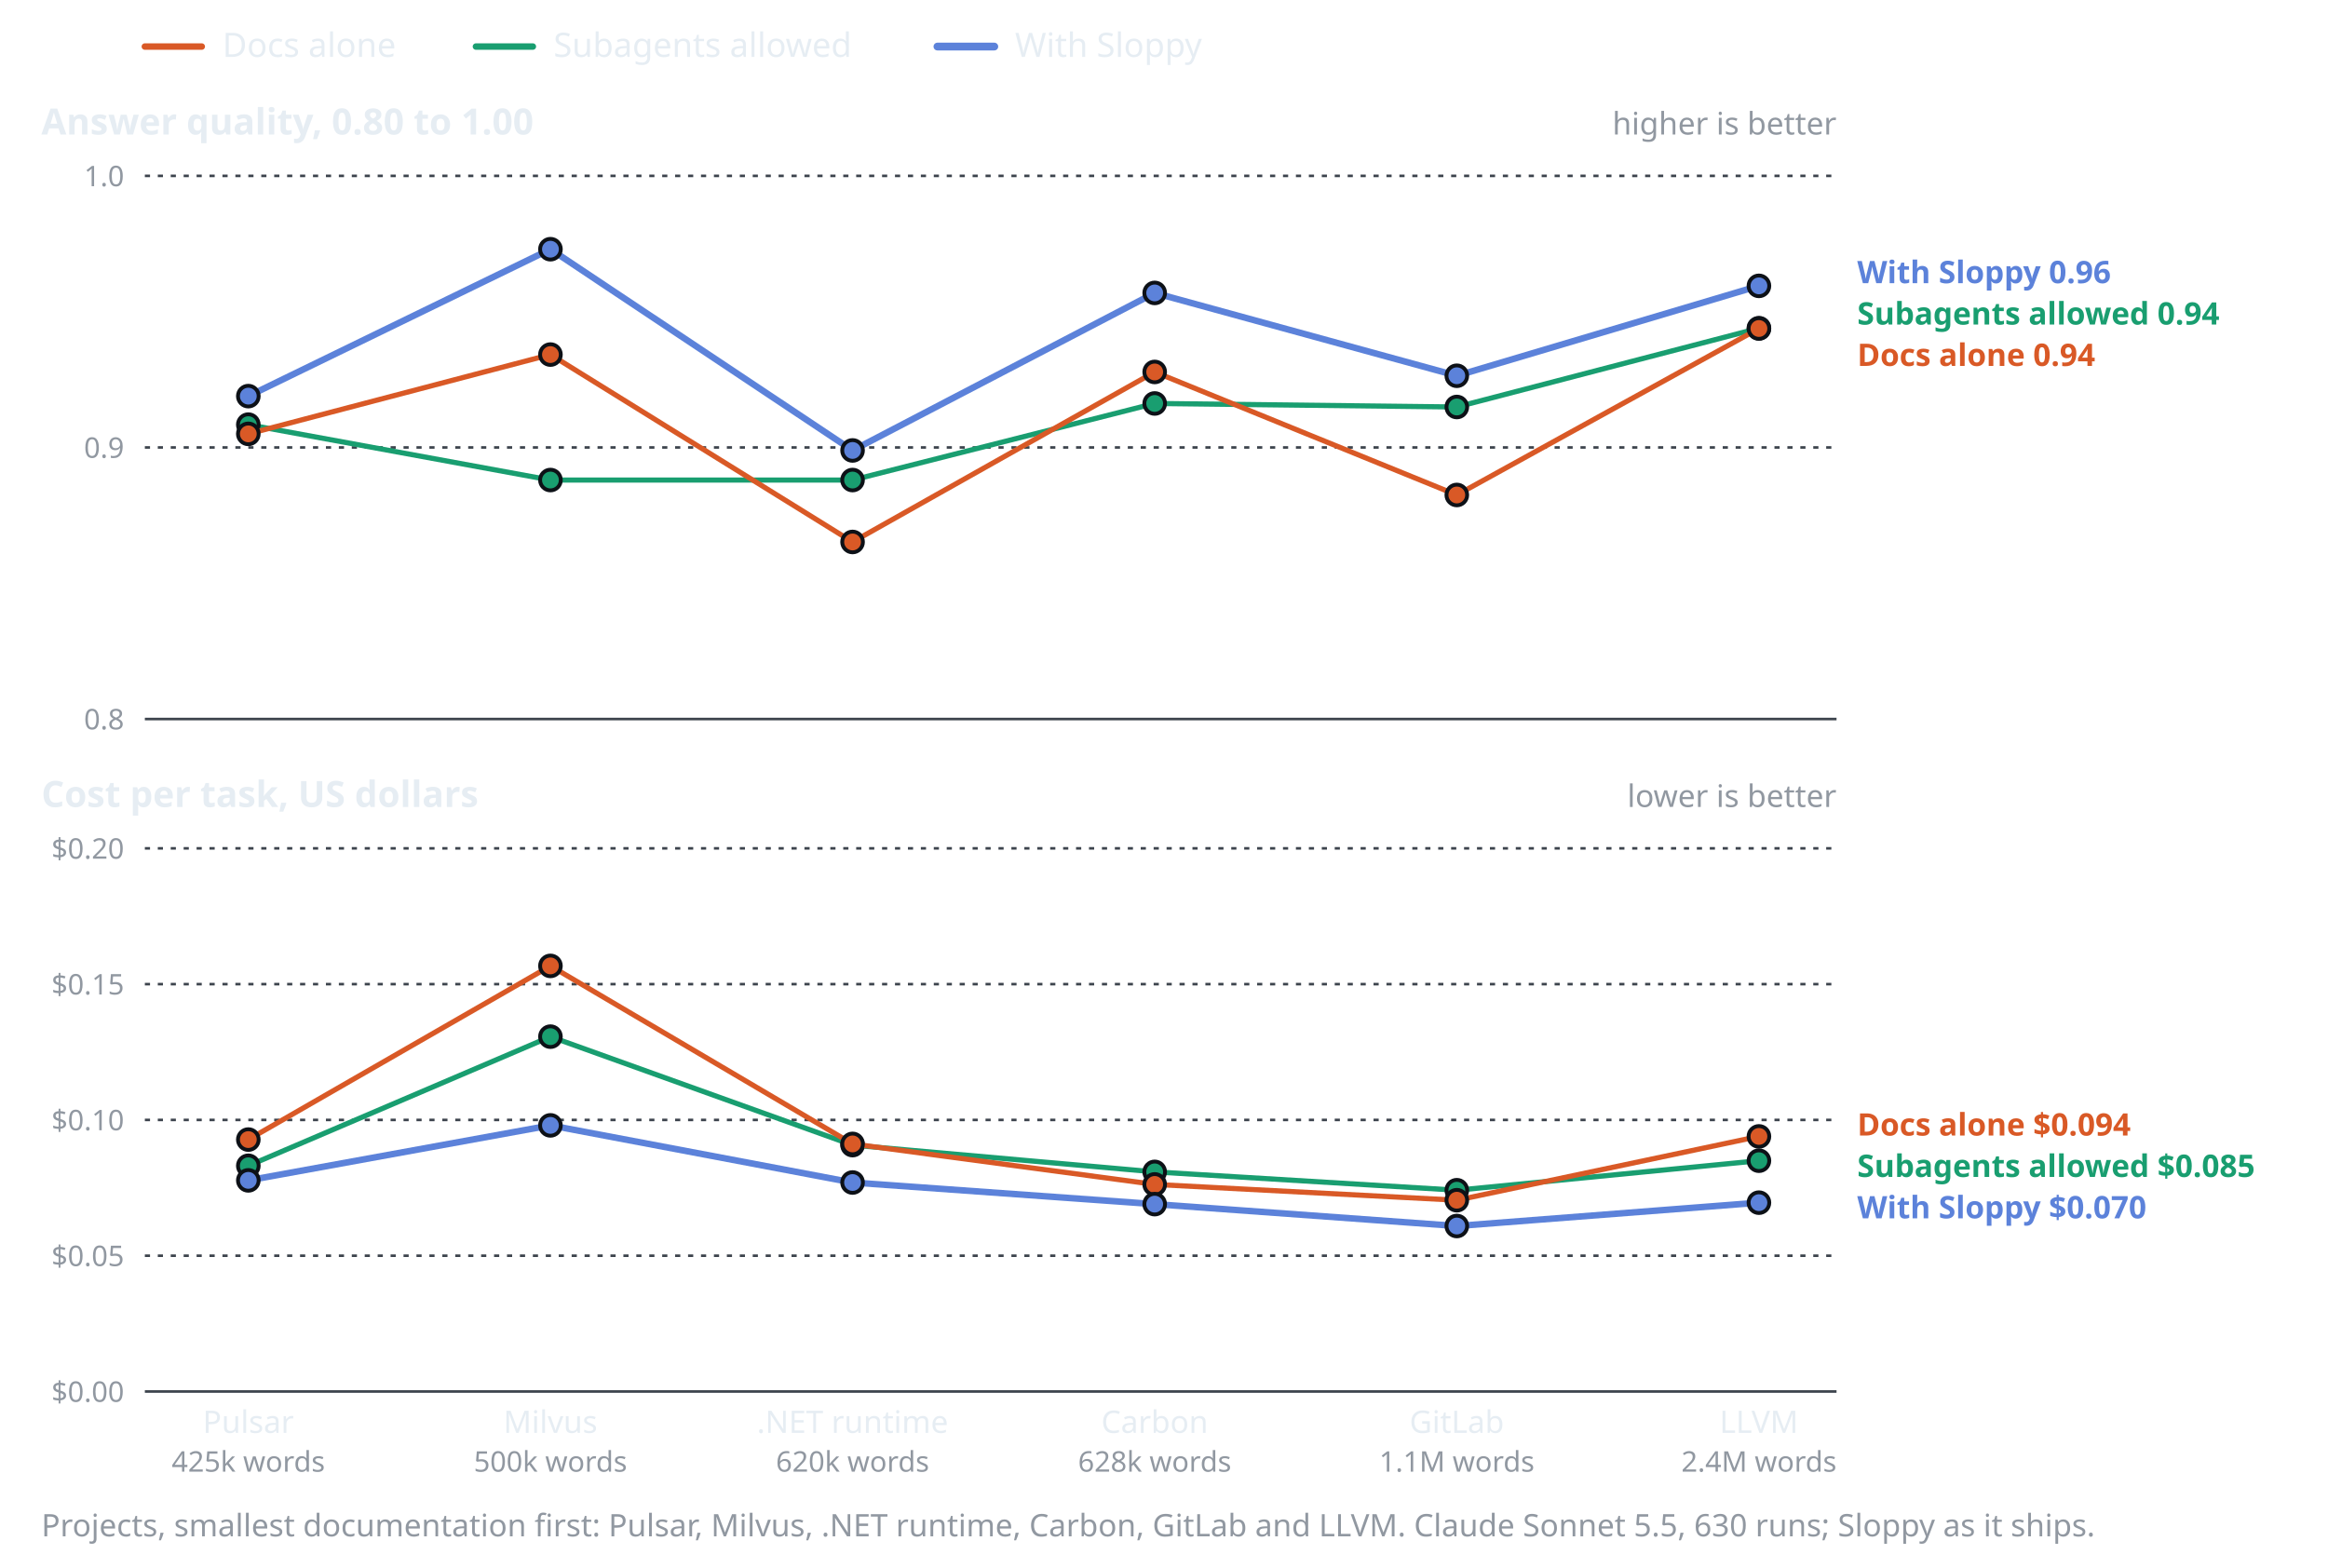
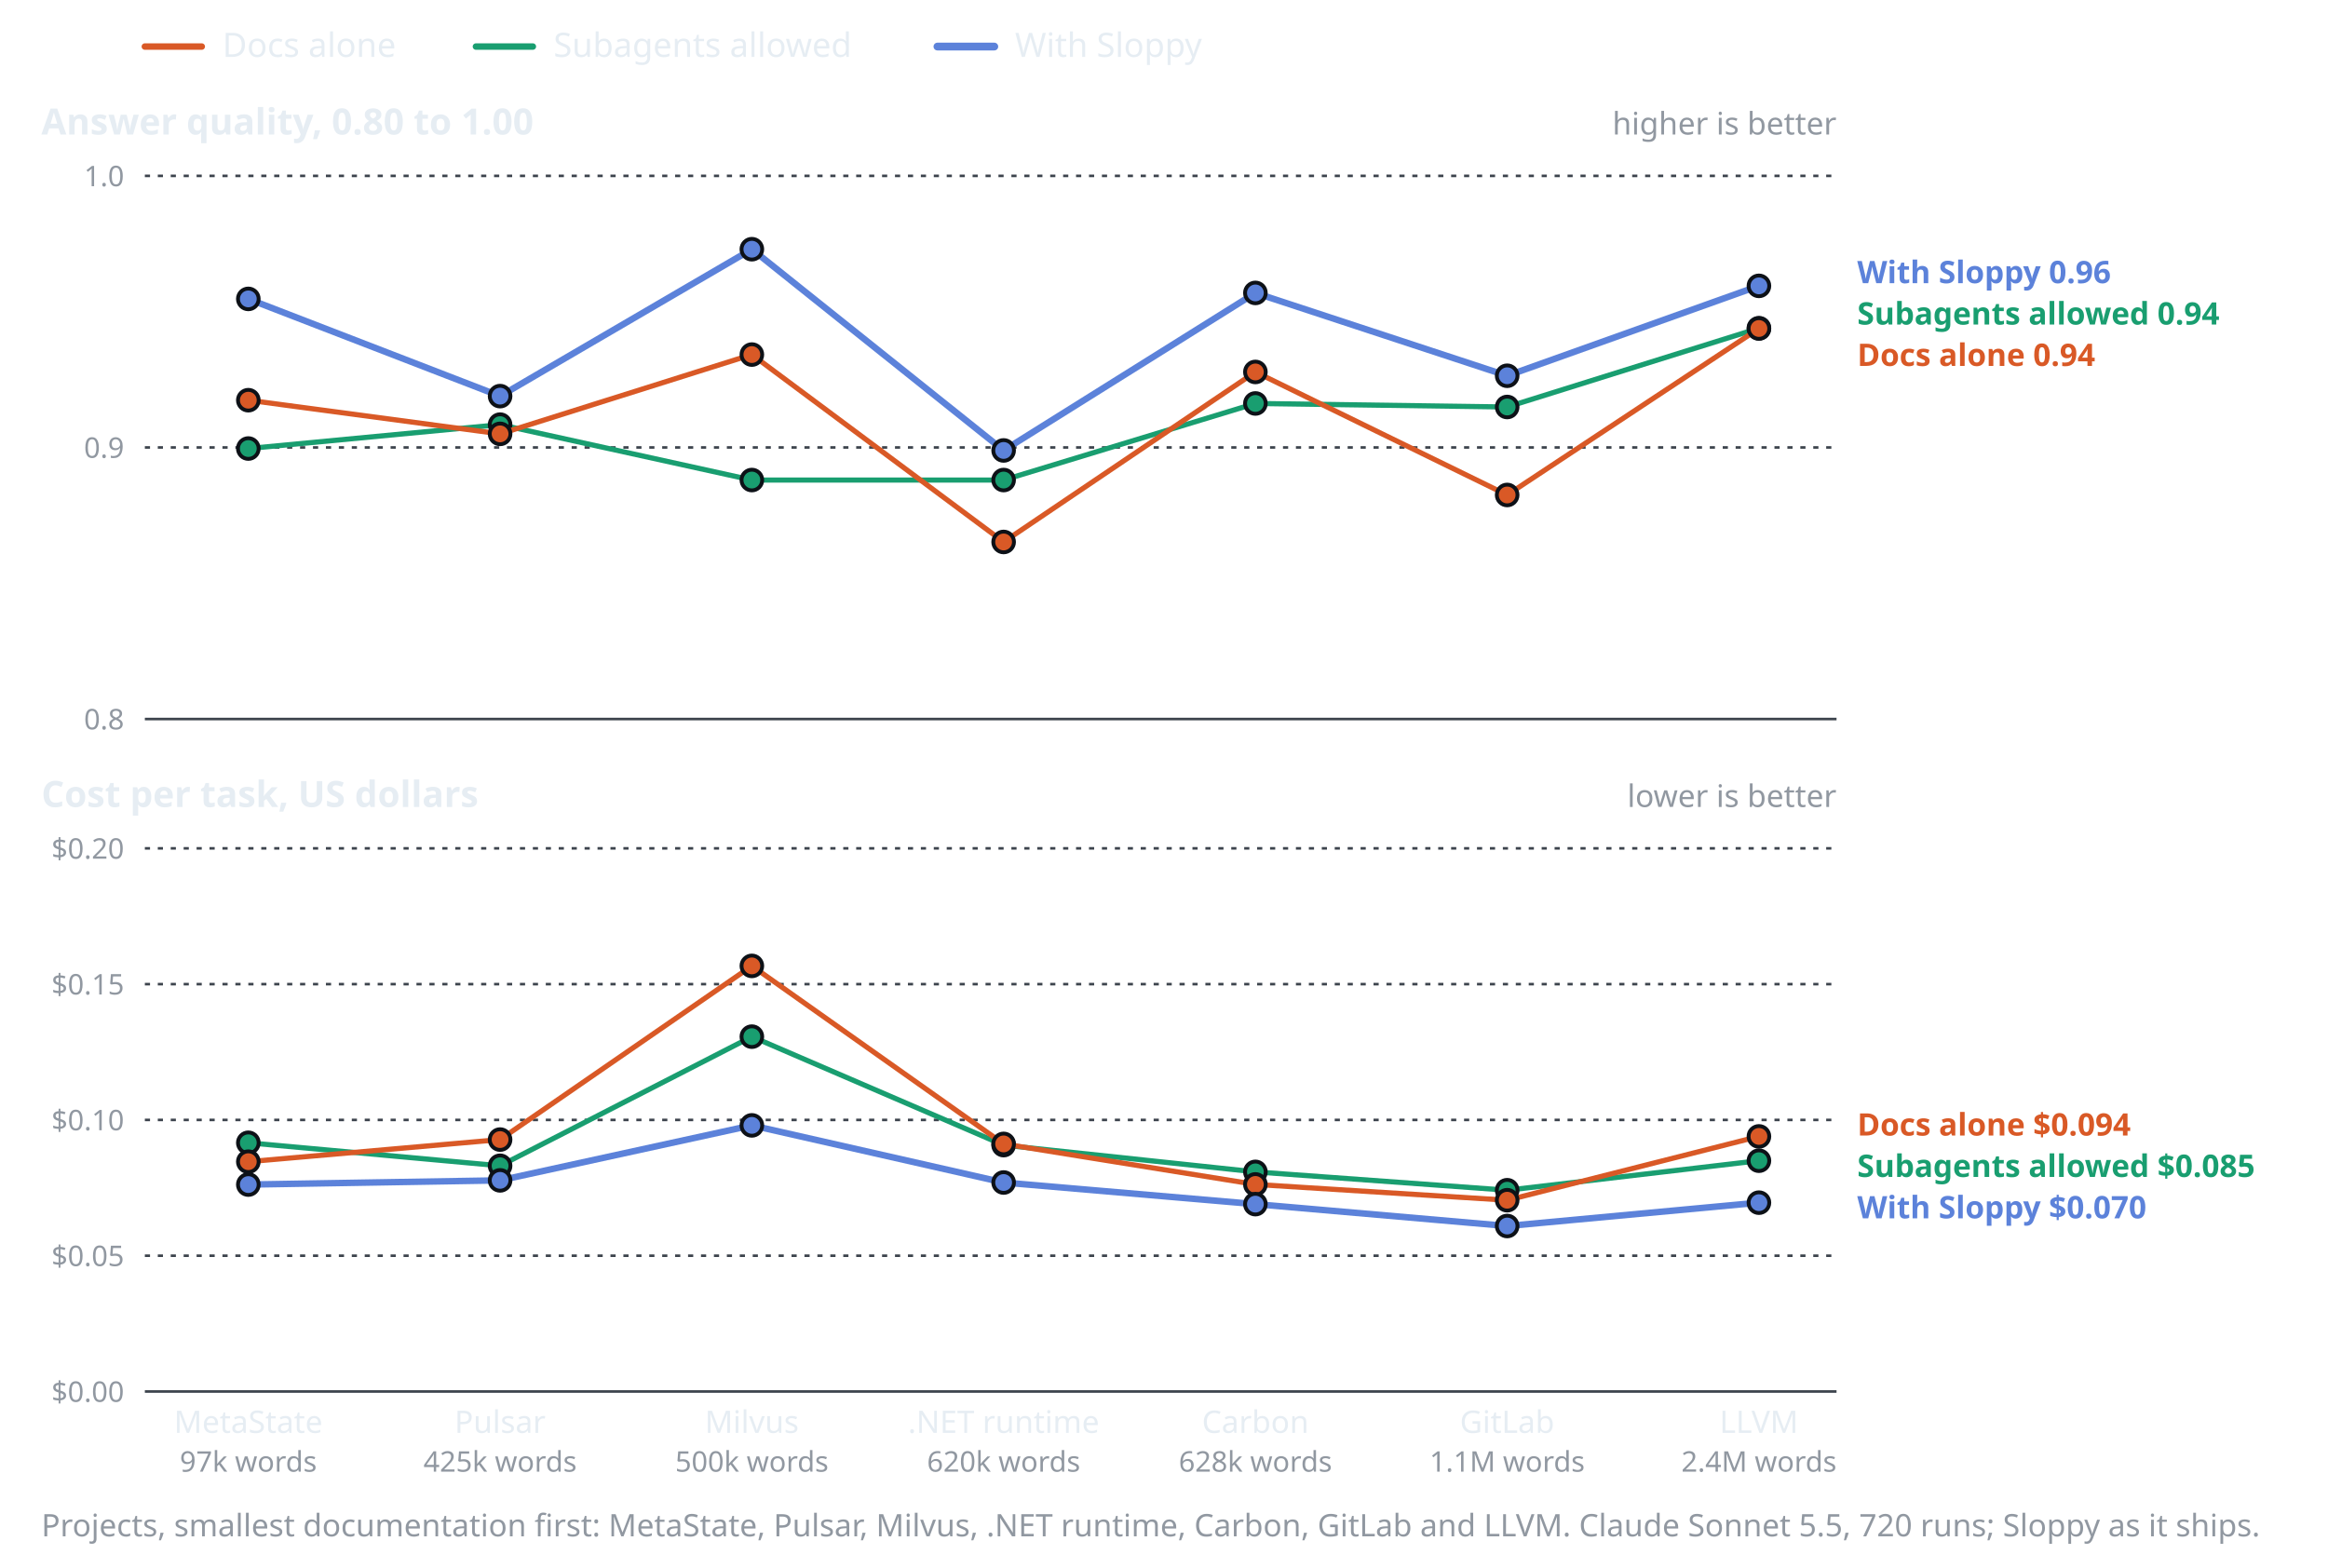
<svg xmlns="http://www.w3.org/2000/svg" width="900" height="606" viewBox="0 0 900 606" font-family="-apple-system, BlinkMacSystemFont, 'Segoe UI', 'Noto Sans', Helvetica, Arial, sans-serif" font-size="13" role="img" aria-label="Answer quality and cost per task across the projects">
  <line x1="56" x2="78" y1="18" y2="18" stroke="#d95926" stroke-width="2.5" stroke-linecap="round" />
  <text x="86" y="22" fill="#e6edf3">Docs alone</text>
  <line x1="184" x2="206" y1="18" y2="18" stroke="#199e70" stroke-width="2.5" stroke-linecap="round" />
  <text x="214" y="22" fill="#e6edf3">Subagents allowed</text>
  <line x1="362.4" x2="384.4" y1="18" y2="18" stroke="#5c82da" stroke-width="3" stroke-linecap="round" />
  <text x="392.4" y="22" fill="#e6edf3">With Sloppy</text>
  <text x="16" y="52" fill="#e6edf3" font-weight="600" font-size="14">Answer quality, 0.80 to 1.00</text>
  <text x="710" y="52" fill="#9198a1" text-anchor="end" font-size="12">higher is better</text>
  <line x1="56" x2="710" y1="278" y2="278" stroke="#3d444d" />
  <text x="48" y="282" fill="#9198a1" text-anchor="end" font-size="11">0.8</text>
  <line x1="56" x2="710" y1="173" y2="173" stroke="#3d444d" stroke-dasharray="2 3" />
  <text x="48" y="177" fill="#9198a1" text-anchor="end" font-size="11">0.9</text>
  <line x1="56" x2="710" y1="68" y2="68" stroke="#3d444d" stroke-dasharray="2 3" />
  <text x="48" y="72" fill="#9198a1" text-anchor="end" font-size="11">1.0</text>
-   <polyline points="96,164.18 212.8,185.6 329.6,185.6 446.4,155.99 563.2,157.355 680,126.905" fill="none" stroke="#199e70" stroke-width="2" stroke-linejoin="round" stroke-linecap="round" />
-   <circle cx="96" cy="164.18" r="4" fill="#199e70" stroke="#0d1117" stroke-width="1.5" />
-   <circle cx="212.8" cy="185.6" r="4" fill="#199e70" stroke="#0d1117" stroke-width="1.5" />
-   <circle cx="329.6" cy="185.6" r="4" fill="#199e70" stroke="#0d1117" stroke-width="1.5" />
-   <circle cx="446.4" cy="155.99" r="4" fill="#199e70" stroke="#0d1117" stroke-width="1.5" />
-   <circle cx="563.2" cy="157.355" r="4" fill="#199e70" stroke="#0d1117" stroke-width="1.5" />
+   <polyline points="96,173.42 193.333,164.18 290.667,185.6 388,185.6 485.333,155.99 582.667,157.355 680,126.905" fill="none" stroke="#199e70" stroke-width="2" stroke-linejoin="round" stroke-linecap="round" />
+   <circle cx="96" cy="173.42" r="4" fill="#199e70" stroke="#0d1117" stroke-width="1.5" />
+   <circle cx="193.333" cy="164.18" r="4" fill="#199e70" stroke="#0d1117" stroke-width="1.5" />
+   <circle cx="290.667" cy="185.6" r="4" fill="#199e70" stroke="#0d1117" stroke-width="1.5" />
+   <circle cx="388" cy="185.6" r="4" fill="#199e70" stroke="#0d1117" stroke-width="1.5" />
+   <circle cx="485.333" cy="155.99" r="4" fill="#199e70" stroke="#0d1117" stroke-width="1.5" />
+   <circle cx="582.667" cy="157.355" r="4" fill="#199e70" stroke="#0d1117" stroke-width="1.5" />
  <circle cx="680" cy="126.905" r="4" fill="#199e70" stroke="#0d1117" stroke-width="1.5" />
-   <polyline points="96,167.75 212.8,137.09 329.6,209.54 446.4,143.81 563.2,191.375 680,127.01" fill="none" stroke="#d95926" stroke-width="2" stroke-linejoin="round" stroke-linecap="round" />
-   <circle cx="96" cy="167.75" r="4" fill="#d95926" stroke="#0d1117" stroke-width="1.5" />
-   <circle cx="212.8" cy="137.09" r="4" fill="#d95926" stroke="#0d1117" stroke-width="1.5" />
-   <circle cx="329.6" cy="209.54" r="4" fill="#d95926" stroke="#0d1117" stroke-width="1.5" />
-   <circle cx="446.4" cy="143.81" r="4" fill="#d95926" stroke="#0d1117" stroke-width="1.5" />
-   <circle cx="563.2" cy="191.375" r="4" fill="#d95926" stroke="#0d1117" stroke-width="1.5" />
+   <polyline points="96,154.73 193.333,167.75 290.667,137.09 388,209.54 485.333,143.81 582.667,191.375 680,127.01" fill="none" stroke="#d95926" stroke-width="2" stroke-linejoin="round" stroke-linecap="round" />
+   <circle cx="96" cy="154.73" r="4" fill="#d95926" stroke="#0d1117" stroke-width="1.5" />
+   <circle cx="193.333" cy="167.75" r="4" fill="#d95926" stroke="#0d1117" stroke-width="1.5" />
+   <circle cx="290.667" cy="137.09" r="4" fill="#d95926" stroke="#0d1117" stroke-width="1.5" />
+   <circle cx="388" cy="209.54" r="4" fill="#d95926" stroke="#0d1117" stroke-width="1.5" />
+   <circle cx="485.333" cy="143.81" r="4" fill="#d95926" stroke="#0d1117" stroke-width="1.5" />
+   <circle cx="582.667" cy="191.375" r="4" fill="#d95926" stroke="#0d1117" stroke-width="1.5" />
  <circle cx="680" cy="127.01" r="4" fill="#d95926" stroke="#0d1117" stroke-width="1.5" />
-   <polyline points="96,153.155 212.8,96.35 329.6,174.155 446.4,113.255 563.2,145.28 680,110.525" fill="none" stroke="#5c82da" stroke-width="2.5" stroke-linejoin="round" stroke-linecap="round" />
-   <circle cx="96" cy="153.155" r="4" fill="#5c82da" stroke="#0d1117" stroke-width="1.5" />
-   <circle cx="212.8" cy="96.35" r="4" fill="#5c82da" stroke="#0d1117" stroke-width="1.5" />
-   <circle cx="329.6" cy="174.155" r="4" fill="#5c82da" stroke="#0d1117" stroke-width="1.5" />
-   <circle cx="446.4" cy="113.255" r="4" fill="#5c82da" stroke="#0d1117" stroke-width="1.5" />
-   <circle cx="563.2" cy="145.28" r="4" fill="#5c82da" stroke="#0d1117" stroke-width="1.5" />
+   <polyline points="96,115.565 193.333,153.155 290.667,96.35 388,174.155 485.333,113.255 582.667,145.28 680,110.525" fill="none" stroke="#5c82da" stroke-width="2.5" stroke-linejoin="round" stroke-linecap="round" />
+   <circle cx="96" cy="115.565" r="4" fill="#5c82da" stroke="#0d1117" stroke-width="1.5" />
+   <circle cx="193.333" cy="153.155" r="4" fill="#5c82da" stroke="#0d1117" stroke-width="1.5" />
+   <circle cx="290.667" cy="96.35" r="4" fill="#5c82da" stroke="#0d1117" stroke-width="1.5" />
+   <circle cx="388" cy="174.155" r="4" fill="#5c82da" stroke="#0d1117" stroke-width="1.5" />
+   <circle cx="485.333" cy="113.255" r="4" fill="#5c82da" stroke="#0d1117" stroke-width="1.5" />
+   <circle cx="582.667" cy="145.28" r="4" fill="#5c82da" stroke="#0d1117" stroke-width="1.5" />
  <circle cx="680" cy="110.525" r="4" fill="#5c82da" stroke="#0d1117" stroke-width="1.5" />
  <text x="718" y="125.48" fill="#199e70" font-size="12" font-weight="600">Subagents allowed 0.94</text>
  <text x="718" y="141.48" fill="#d95926" font-size="12" font-weight="600">Docs alone 0.94</text>
  <text x="718" y="109.48" fill="#5c82da" font-size="12" font-weight="600">With Sloppy 0.96</text>
  <text x="16" y="312" fill="#e6edf3" font-weight="600" font-size="14">Cost per task, US dollars</text>
  <text x="710" y="312" fill="#9198a1" text-anchor="end" font-size="12">lower is better</text>
  <line x1="56" x2="710" y1="538" y2="538" stroke="#3d444d" />
  <text x="48" y="542" fill="#9198a1" text-anchor="end" font-size="11">$0.00</text>
  <line x1="56" x2="710" y1="485.5" y2="485.5" stroke="#3d444d" stroke-dasharray="2 3" />
  <text x="48" y="489.5" fill="#9198a1" text-anchor="end" font-size="11">$0.05</text>
  <line x1="56" x2="710" y1="433" y2="433" stroke="#3d444d" stroke-dasharray="2 3" />
  <text x="48" y="437" fill="#9198a1" text-anchor="end" font-size="11">$0.10</text>
  <line x1="56" x2="710" y1="380.5" y2="380.5" stroke="#3d444d" stroke-dasharray="2 3" />
  <text x="48" y="384.5" fill="#9198a1" text-anchor="end" font-size="11">$0.15</text>
  <line x1="56" x2="710" y1="328" y2="328" stroke="#3d444d" stroke-dasharray="2 3" />
  <text x="48" y="332" fill="#9198a1" text-anchor="end" font-size="11">$0.20</text>
-   <polyline points="96,450.73 212.8,400.802 329.6,442.737 446.4,453.088 563.2,460.179 680,448.764" fill="none" stroke="#199e70" stroke-width="2" stroke-linejoin="round" stroke-linecap="round" />
-   <circle cx="96" cy="450.73" r="4" fill="#199e70" stroke="#0d1117" stroke-width="1.5" />
-   <circle cx="212.8" cy="400.802" r="4" fill="#199e70" stroke="#0d1117" stroke-width="1.5" />
-   <circle cx="329.6" cy="442.737" r="4" fill="#199e70" stroke="#0d1117" stroke-width="1.5" />
-   <circle cx="446.4" cy="453.088" r="4" fill="#199e70" stroke="#0d1117" stroke-width="1.5" />
-   <circle cx="563.2" cy="460.179" r="4" fill="#199e70" stroke="#0d1117" stroke-width="1.5" />
+   <polyline points="96,441.837 193.333,450.73 290.667,400.802 388,442.737 485.333,453.088 582.667,460.179 680,448.764" fill="none" stroke="#199e70" stroke-width="2" stroke-linejoin="round" stroke-linecap="round" />
+   <circle cx="96" cy="441.837" r="4" fill="#199e70" stroke="#0d1117" stroke-width="1.5" />
+   <circle cx="193.333" cy="450.73" r="4" fill="#199e70" stroke="#0d1117" stroke-width="1.5" />
+   <circle cx="290.667" cy="400.802" r="4" fill="#199e70" stroke="#0d1117" stroke-width="1.5" />
+   <circle cx="388" cy="442.737" r="4" fill="#199e70" stroke="#0d1117" stroke-width="1.5" />
+   <circle cx="485.333" cy="453.088" r="4" fill="#199e70" stroke="#0d1117" stroke-width="1.5" />
+   <circle cx="582.667" cy="460.179" r="4" fill="#199e70" stroke="#0d1117" stroke-width="1.5" />
  <circle cx="680" cy="448.764" r="4" fill="#199e70" stroke="#0d1117" stroke-width="1.5" />
-   <polyline points="96,440.598 212.8,373.448 329.6,442.275 446.4,457.939 563.2,464.043 680,439.375" fill="none" stroke="#d95926" stroke-width="2" stroke-linejoin="round" stroke-linecap="round" />
-   <circle cx="96" cy="440.598" r="4" fill="#d95926" stroke="#0d1117" stroke-width="1.5" />
-   <circle cx="212.8" cy="373.448" r="4" fill="#d95926" stroke="#0d1117" stroke-width="1.5" />
-   <circle cx="329.6" cy="442.275" r="4" fill="#d95926" stroke="#0d1117" stroke-width="1.5" />
-   <circle cx="446.4" cy="457.939" r="4" fill="#d95926" stroke="#0d1117" stroke-width="1.5" />
-   <circle cx="563.2" cy="464.043" r="4" fill="#d95926" stroke="#0d1117" stroke-width="1.5" />
+   <polyline points="96,449.145 193.333,440.598 290.667,373.448 388,442.275 485.333,457.939 582.667,464.043 680,439.375" fill="none" stroke="#d95926" stroke-width="2" stroke-linejoin="round" stroke-linecap="round" />
+   <circle cx="96" cy="449.145" r="4" fill="#d95926" stroke="#0d1117" stroke-width="1.5" />
+   <circle cx="193.333" cy="440.598" r="4" fill="#d95926" stroke="#0d1117" stroke-width="1.5" />
+   <circle cx="290.667" cy="373.448" r="4" fill="#d95926" stroke="#0d1117" stroke-width="1.5" />
+   <circle cx="388" cy="442.275" r="4" fill="#d95926" stroke="#0d1117" stroke-width="1.5" />
+   <circle cx="485.333" cy="457.939" r="4" fill="#d95926" stroke="#0d1117" stroke-width="1.5" />
+   <circle cx="582.667" cy="464.043" r="4" fill="#d95926" stroke="#0d1117" stroke-width="1.5" />
  <circle cx="680" cy="439.375" r="4" fill="#d95926" stroke="#0d1117" stroke-width="1.5" />
-   <polyline points="96,456.369 212.8,435.106 329.6,457.196 446.4,465.553 563.2,474.016 680,464.989" fill="none" stroke="#5c82da" stroke-width="2.5" stroke-linejoin="round" stroke-linecap="round" />
-   <circle cx="96" cy="456.369" r="4" fill="#5c82da" stroke="#0d1117" stroke-width="1.5" />
-   <circle cx="212.8" cy="435.106" r="4" fill="#5c82da" stroke="#0d1117" stroke-width="1.5" />
-   <circle cx="329.6" cy="457.196" r="4" fill="#5c82da" stroke="#0d1117" stroke-width="1.5" />
-   <circle cx="446.4" cy="465.553" r="4" fill="#5c82da" stroke="#0d1117" stroke-width="1.5" />
-   <circle cx="563.2" cy="474.016" r="4" fill="#5c82da" stroke="#0d1117" stroke-width="1.5" />
+   <polyline points="96,457.991 193.333,456.369 290.667,435.106 388,457.196 485.333,465.553 582.667,474.016 680,464.989" fill="none" stroke="#5c82da" stroke-width="2.5" stroke-linejoin="round" stroke-linecap="round" />
+   <circle cx="96" cy="457.991" r="4" fill="#5c82da" stroke="#0d1117" stroke-width="1.5" />
+   <circle cx="193.333" cy="456.369" r="4" fill="#5c82da" stroke="#0d1117" stroke-width="1.5" />
+   <circle cx="290.667" cy="435.106" r="4" fill="#5c82da" stroke="#0d1117" stroke-width="1.5" />
+   <circle cx="388" cy="457.196" r="4" fill="#5c82da" stroke="#0d1117" stroke-width="1.5" />
+   <circle cx="485.333" cy="465.553" r="4" fill="#5c82da" stroke="#0d1117" stroke-width="1.5" />
+   <circle cx="582.667" cy="474.016" r="4" fill="#5c82da" stroke="#0d1117" stroke-width="1.5" />
  <circle cx="680" cy="464.989" r="4" fill="#5c82da" stroke="#0d1117" stroke-width="1.5" />
  <text x="718" y="455.043" fill="#199e70" font-size="12" font-weight="600">Subagents allowed $0.085</text>
  <text x="718" y="439.043" fill="#d95926" font-size="12" font-weight="600">Docs alone $0.094</text>
  <text x="718" y="471.043" fill="#5c82da" font-size="12" font-weight="600">With Sloppy $0.070</text>
-   <text x="96" y="554" fill="#e6edf3" text-anchor="middle" font-size="12">Pulsar</text>
-   <text x="96" y="569" fill="#9198a1" text-anchor="middle" font-size="11">425k words</text>
-   <text x="212.8" y="554" fill="#e6edf3" text-anchor="middle" font-size="12">Milvus</text>
-   <text x="212.8" y="569" fill="#9198a1" text-anchor="middle" font-size="11">500k words</text>
-   <text x="329.6" y="554" fill="#e6edf3" text-anchor="middle" font-size="12">.NET runtime</text>
-   <text x="329.6" y="569" fill="#9198a1" text-anchor="middle" font-size="11">620k words</text>
-   <text x="446.4" y="554" fill="#e6edf3" text-anchor="middle" font-size="12">Carbon</text>
-   <text x="446.4" y="569" fill="#9198a1" text-anchor="middle" font-size="11">628k words</text>
-   <text x="563.2" y="554" fill="#e6edf3" text-anchor="middle" font-size="12">GitLab</text>
-   <text x="563.2" y="569" fill="#9198a1" text-anchor="middle" font-size="11">1.1M words</text>
+   <text x="96" y="554" fill="#e6edf3" text-anchor="middle" font-size="12">MetaState</text>
+   <text x="96" y="569" fill="#9198a1" text-anchor="middle" font-size="11">97k words</text>
+   <text x="193.333" y="554" fill="#e6edf3" text-anchor="middle" font-size="12">Pulsar</text>
+   <text x="193.333" y="569" fill="#9198a1" text-anchor="middle" font-size="11">425k words</text>
+   <text x="290.667" y="554" fill="#e6edf3" text-anchor="middle" font-size="12">Milvus</text>
+   <text x="290.667" y="569" fill="#9198a1" text-anchor="middle" font-size="11">500k words</text>
+   <text x="388" y="554" fill="#e6edf3" text-anchor="middle" font-size="12">.NET runtime</text>
+   <text x="388" y="569" fill="#9198a1" text-anchor="middle" font-size="11">620k words</text>
+   <text x="485.333" y="554" fill="#e6edf3" text-anchor="middle" font-size="12">Carbon</text>
+   <text x="485.333" y="569" fill="#9198a1" text-anchor="middle" font-size="11">628k words</text>
+   <text x="582.667" y="554" fill="#e6edf3" text-anchor="middle" font-size="12">GitLab</text>
+   <text x="582.667" y="569" fill="#9198a1" text-anchor="middle" font-size="11">1.1M words</text>
  <text x="680" y="554" fill="#e6edf3" text-anchor="middle" font-size="12">LLVM</text>
  <text x="680" y="569" fill="#9198a1" text-anchor="middle" font-size="11">2.4M words</text>
-   <text x="16" y="594" fill="#9198a1" font-size="12">Projects, smallest documentation first: Pulsar, Milvus, .NET runtime, Carbon, GitLab and LLVM. Claude Sonnet 5.5, 630 runs; Sloppy as it ships.</text>
+   <text x="16" y="594" fill="#9198a1" font-size="12">Projects, smallest documentation first: MetaState, Pulsar, Milvus, .NET runtime, Carbon, GitLab and LLVM. Claude Sonnet 5.5, 720 runs; Sloppy as it ships.</text>
</svg>
